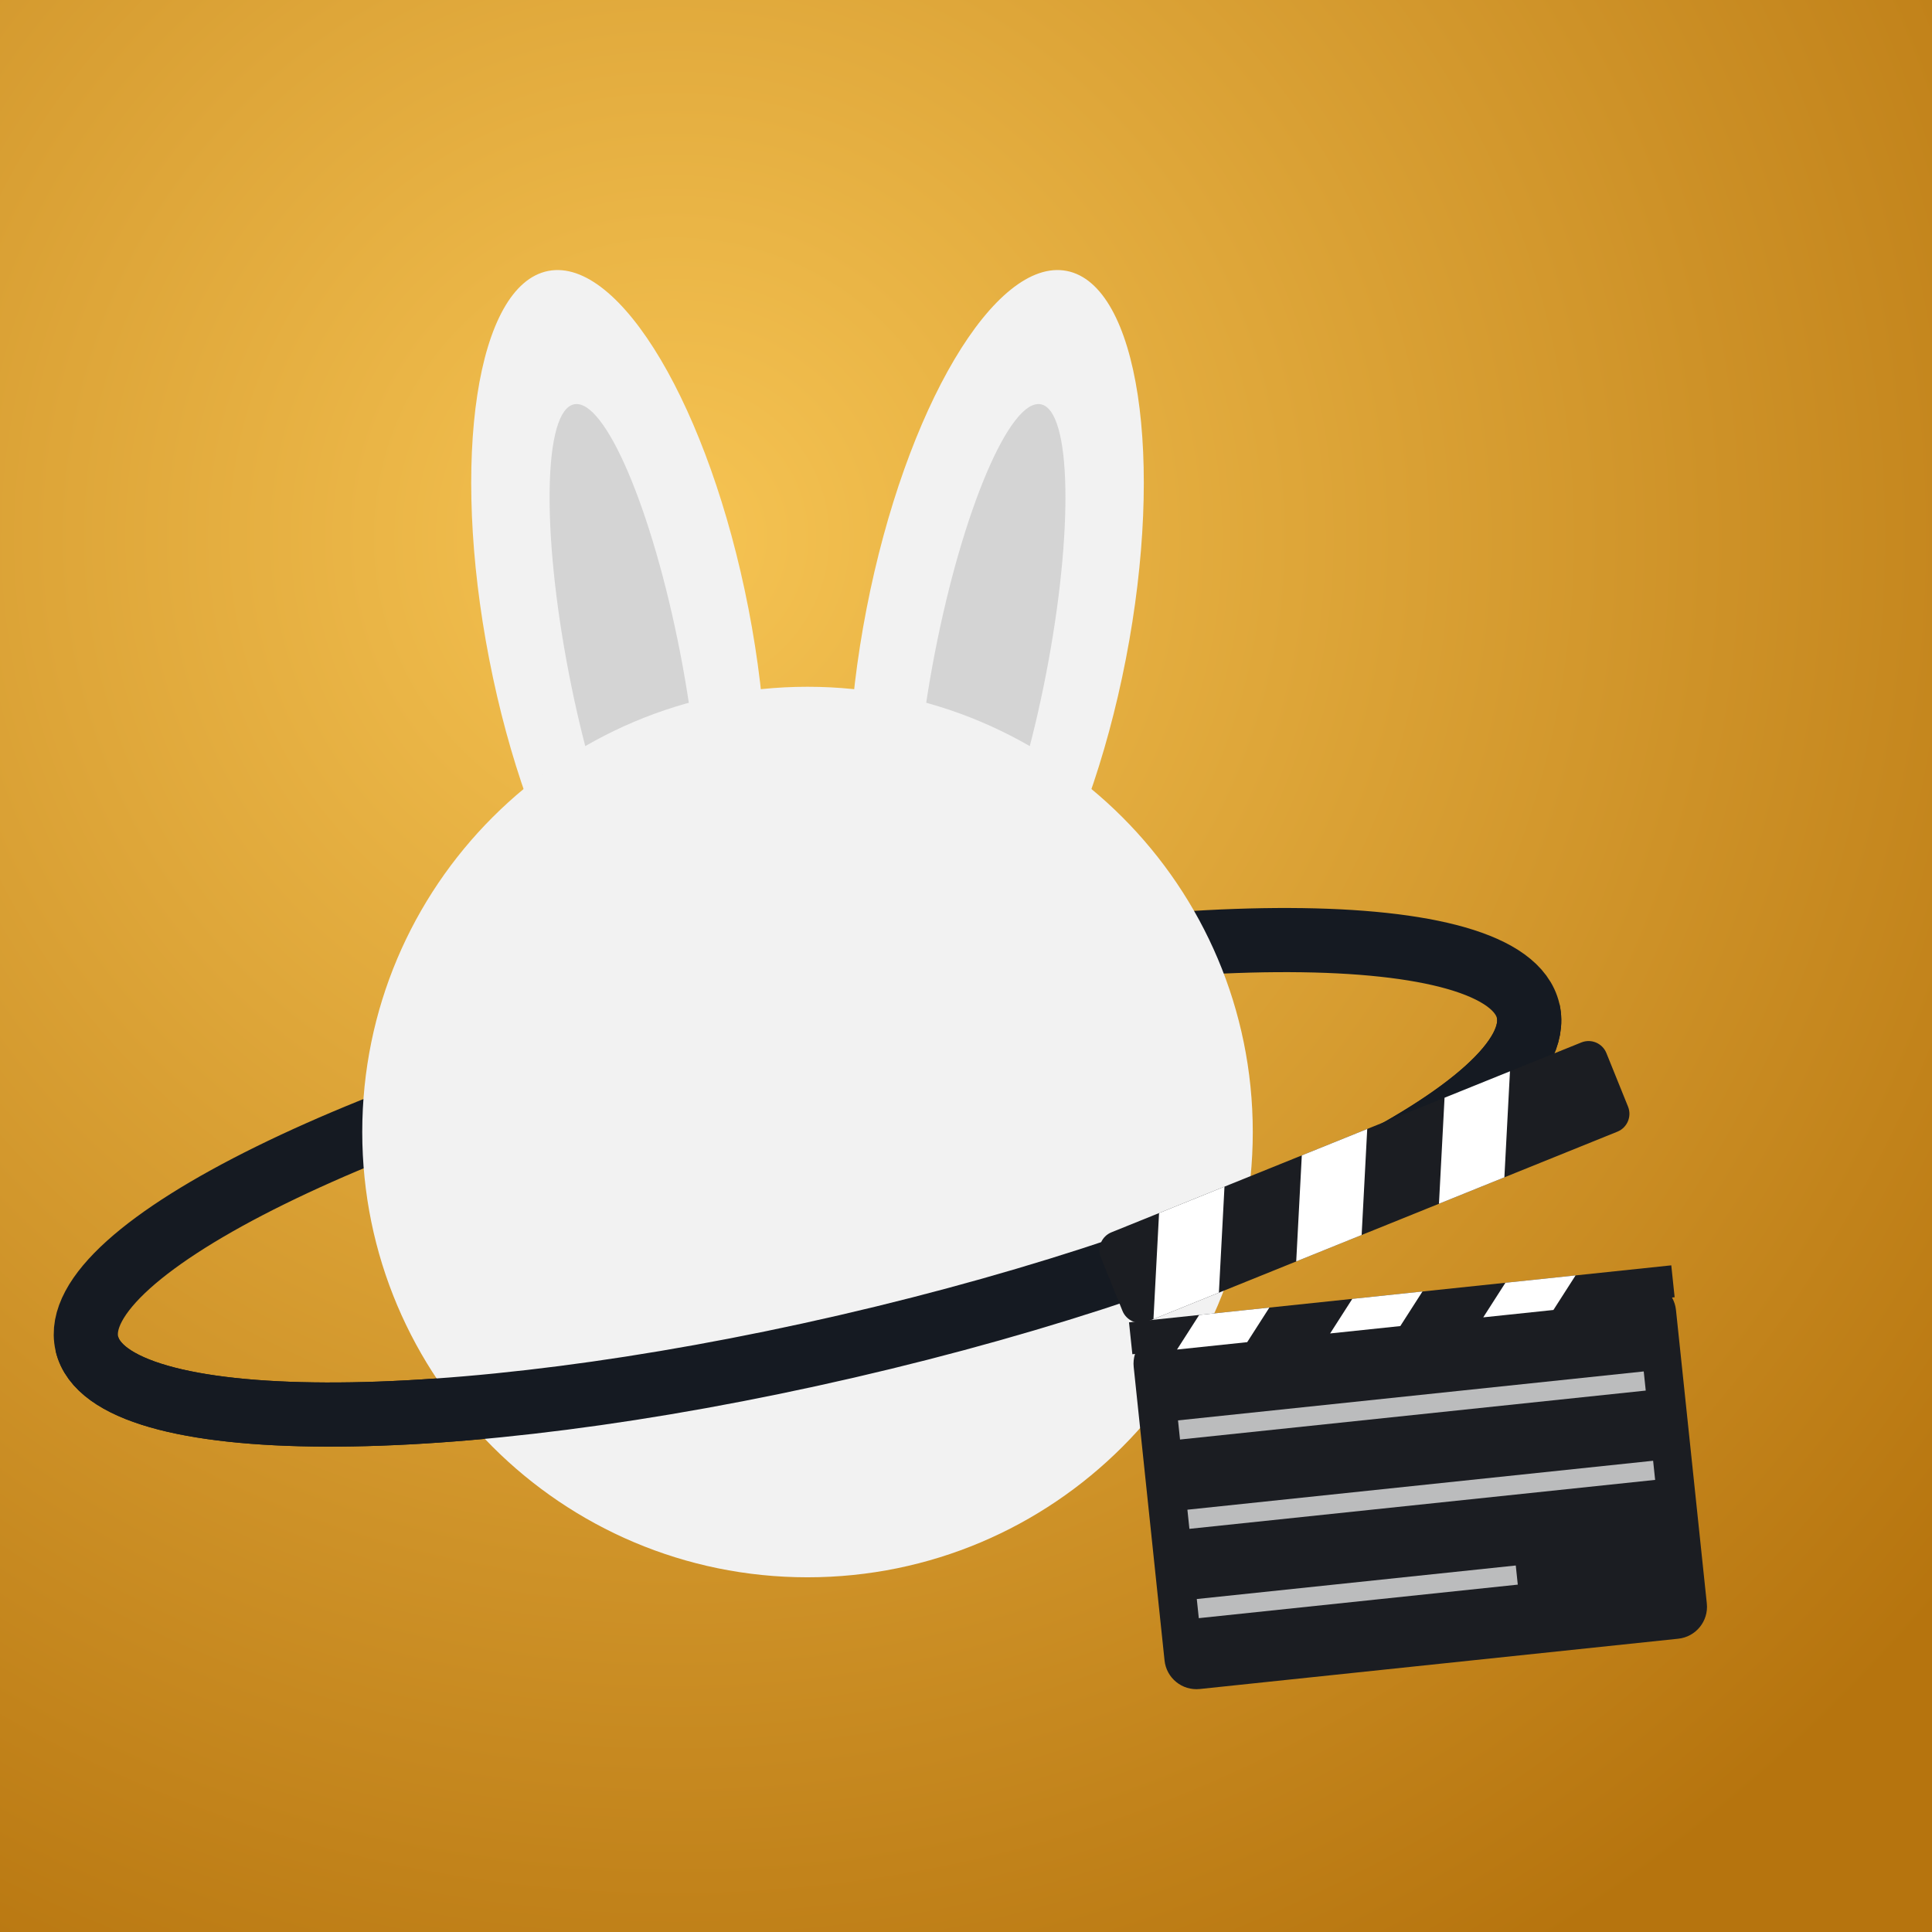
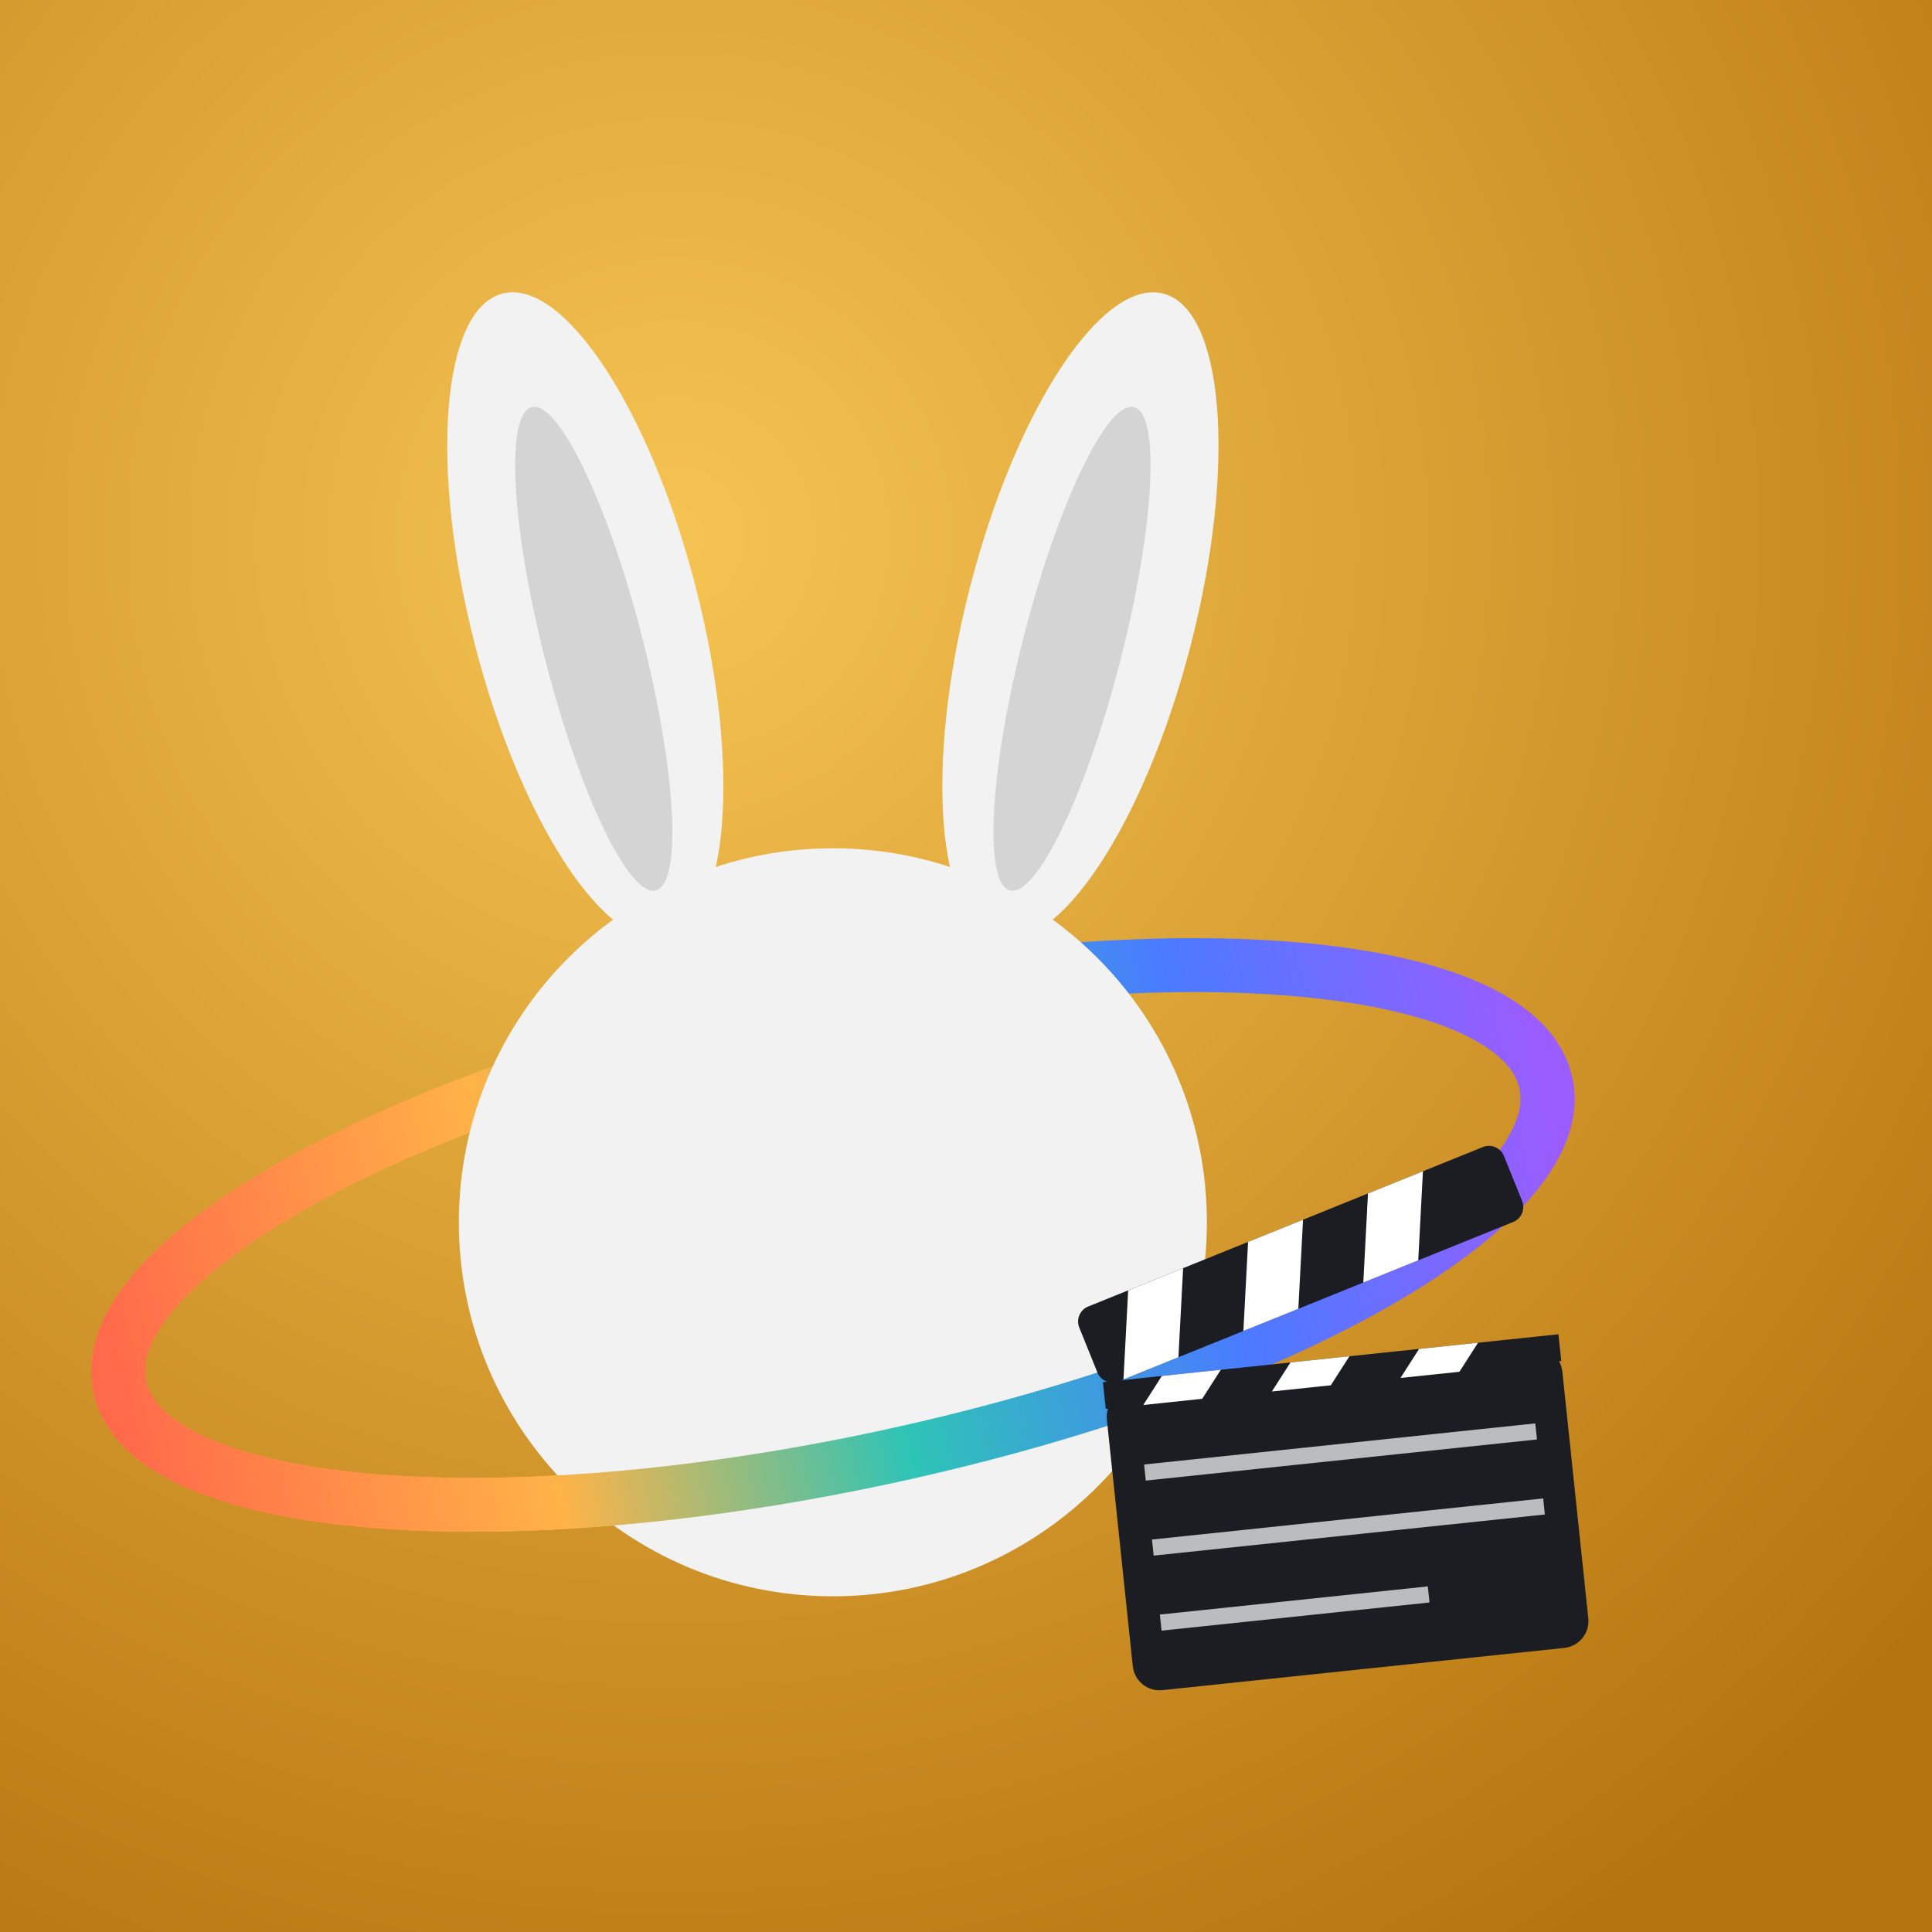
<svg xmlns="http://www.w3.org/2000/svg" viewBox="0 0 512 512" width="512" height="512">
  <defs>
    <radialGradient id="bg" cx="35%" cy="28%" r="85%">
      <stop offset="0" stop-color="#f6c453" />
      <stop offset="1" stop-color="#b6740e" />
    </radialGradient>
+     <linearGradient id="ring" gradientUnits="userSpaceOnUse" x1="26" y1="0" x2="486" y2="0">
+       <stop offset="0" stop-color="#ff6b4a" />
+       <stop offset="0.28" stop-color="#ffb347" />
+       <stop offset="0.52" stop-color="#2ec4b6" />
+       <stop offset="0.76" stop-color="#4a7bff" />
+       <stop offset="1" stop-color="#9b5cff" />
+     </linearGradient>
  </defs>
  <rect width="512" height="512" fill="url(#bg)" />
-   <g transform="translate(-42,0) translate(256 300) scale(1.0) translate(-256 -300)">
-     <g transform="rotate(-13 256 312)">
-       <ellipse cx="256" cy="312" rx="196" ry="46" fill="none" stroke="#151a22" stroke-width="17" />
-     </g>
-     <g transform="rotate(-11 206 168)">
-       <ellipse cx="206" cy="168" rx="35" ry="98" fill="#f2f2f2" />
-       <ellipse cx="206" cy="176" rx="15" ry="70" fill="#d4d4d4" />
-     </g>
-     <g transform="rotate(11 306 168)">
-       <ellipse cx="306" cy="168" rx="35" ry="98" fill="#f2f2f2" />
-       <ellipse cx="306" cy="176" rx="15" ry="70" fill="#d4d4d4" />
-     </g>
-     <circle cx="256" cy="300" r="118" fill="#f2f2f2" />
-     <g transform="rotate(-13 256 312)">
-       <clipPath id="front">
-         <rect x="0" y="312" width="512" height="300" />
-       </clipPath>
-       <g clip-path="url(#front)">
-         <ellipse cx="256" cy="312" rx="196" ry="46" fill="none" stroke="#151a22" stroke-width="17" />
+   <g transform="translate(256 250) scale(0.84) translate(-256 -212)">
+     <g transform="translate(-42,0) translate(256 300) scale(1.0) translate(-256 -300)">
+       <g transform="rotate(-12 256 304)">
+         <ellipse cx="256" cy="304" rx="230" ry="72" fill="none" stroke="url(#ring)" stroke-width="17" />
+       </g>
+       <g transform="rotate(-14.4 177.9 108.7)">
+         <ellipse cx="177.9" cy="108.7" rx="36" ry="105" fill="#f2f2f2" />
+         <ellipse cx="177.9" cy="119.4" rx="15.7" ry="78.7" fill="#d4d4d4" />
+       </g>
+       <g transform="rotate(14.4 334.1 108.7)">
+         <ellipse cx="334.1" cy="108.7" rx="36" ry="105" fill="#f2f2f2" />
+         <ellipse cx="334.1" cy="119.4" rx="15.7" ry="78.7" fill="#d4d4d4" />
+       </g>
+       <circle cx="256" cy="300" r="118" fill="#f2f2f2" />
+       <g transform="rotate(-12 256 304)">
+         <clipPath id="front">
+           <rect x="0" y="304" width="512" height="300" />
+         </clipPath>
+         <g clip-path="url(#front)">
+           <ellipse cx="256" cy="304" rx="230" ry="72" fill="none" stroke="url(#ring)" stroke-width="17" />
+         </g>
      </g>
    </g>
-   </g>
-   <g transform="translate(296 320) rotate(-6) scale(0.85)">
-     <rect x="0" y="40" width="170" height="112" rx="10" fill="#1b1d22" />
-     <rect x="12" y="68" width="146" height="6" fill="#ffffff" opacity="0.7" />
-     <rect x="12" y="96" width="146" height="6" fill="#ffffff" opacity="0.7" />
-     <rect x="12" y="124" width="100" height="6" fill="#ffffff" opacity="0.7" />
-     <g transform="rotate(-16 0 38)">
-       <rect x="0" y="8" width="170" height="30" rx="6" fill="#1b1d22" />
-       <path d="M22 8 L44 8 L30 38 L8 38 Z M70 8 L92 8 L78 38 L56 38 Z M118 8 L140 8 L126 38 L104 38 Z" fill="#ffffff" />
+     <g transform="translate(296 320) rotate(-6) scale(0.85)">
+       <rect x="0" y="40" width="170" height="112" rx="10" fill="#1b1d22" />
+       <rect x="12" y="68" width="146" height="6" fill="#ffffff" opacity="0.7" />
+       <rect x="12" y="96" width="146" height="6" fill="#ffffff" opacity="0.7" />
+       <rect x="12" y="124" width="100" height="6" fill="#ffffff" opacity="0.7" />
+       <g transform="rotate(-16 0 38)">
+         <rect x="0" y="8" width="170" height="30" rx="6" fill="#1b1d22" />
+         <path d="M22 8 L44 8 L30 38 L8 38 Z M70 8 L92 8 L78 38 L56 38 Z M118 8 L140 8 L126 38 L104 38 Z" fill="#ffffff" />
+       </g>
+       <rect x="0" y="36" width="170" height="10" fill="#1b1d22" />
+       <path d="M22 36 L44 36 L36 46 L14 46 Z M70 36 L92 36 L84 46 L62 46 Z M118 36 L140 36 L132 46 L110 46 Z" fill="#ffffff" />
    </g>
-     <rect x="0" y="36" width="170" height="10" fill="#1b1d22" />
-     <path d="M22 36 L44 36 L36 46 L14 46 Z M70 36 L92 36 L84 46 L62 46 Z M118 36 L140 36 L132 46 L110 46 Z" fill="#ffffff" />
  </g>
</svg>
